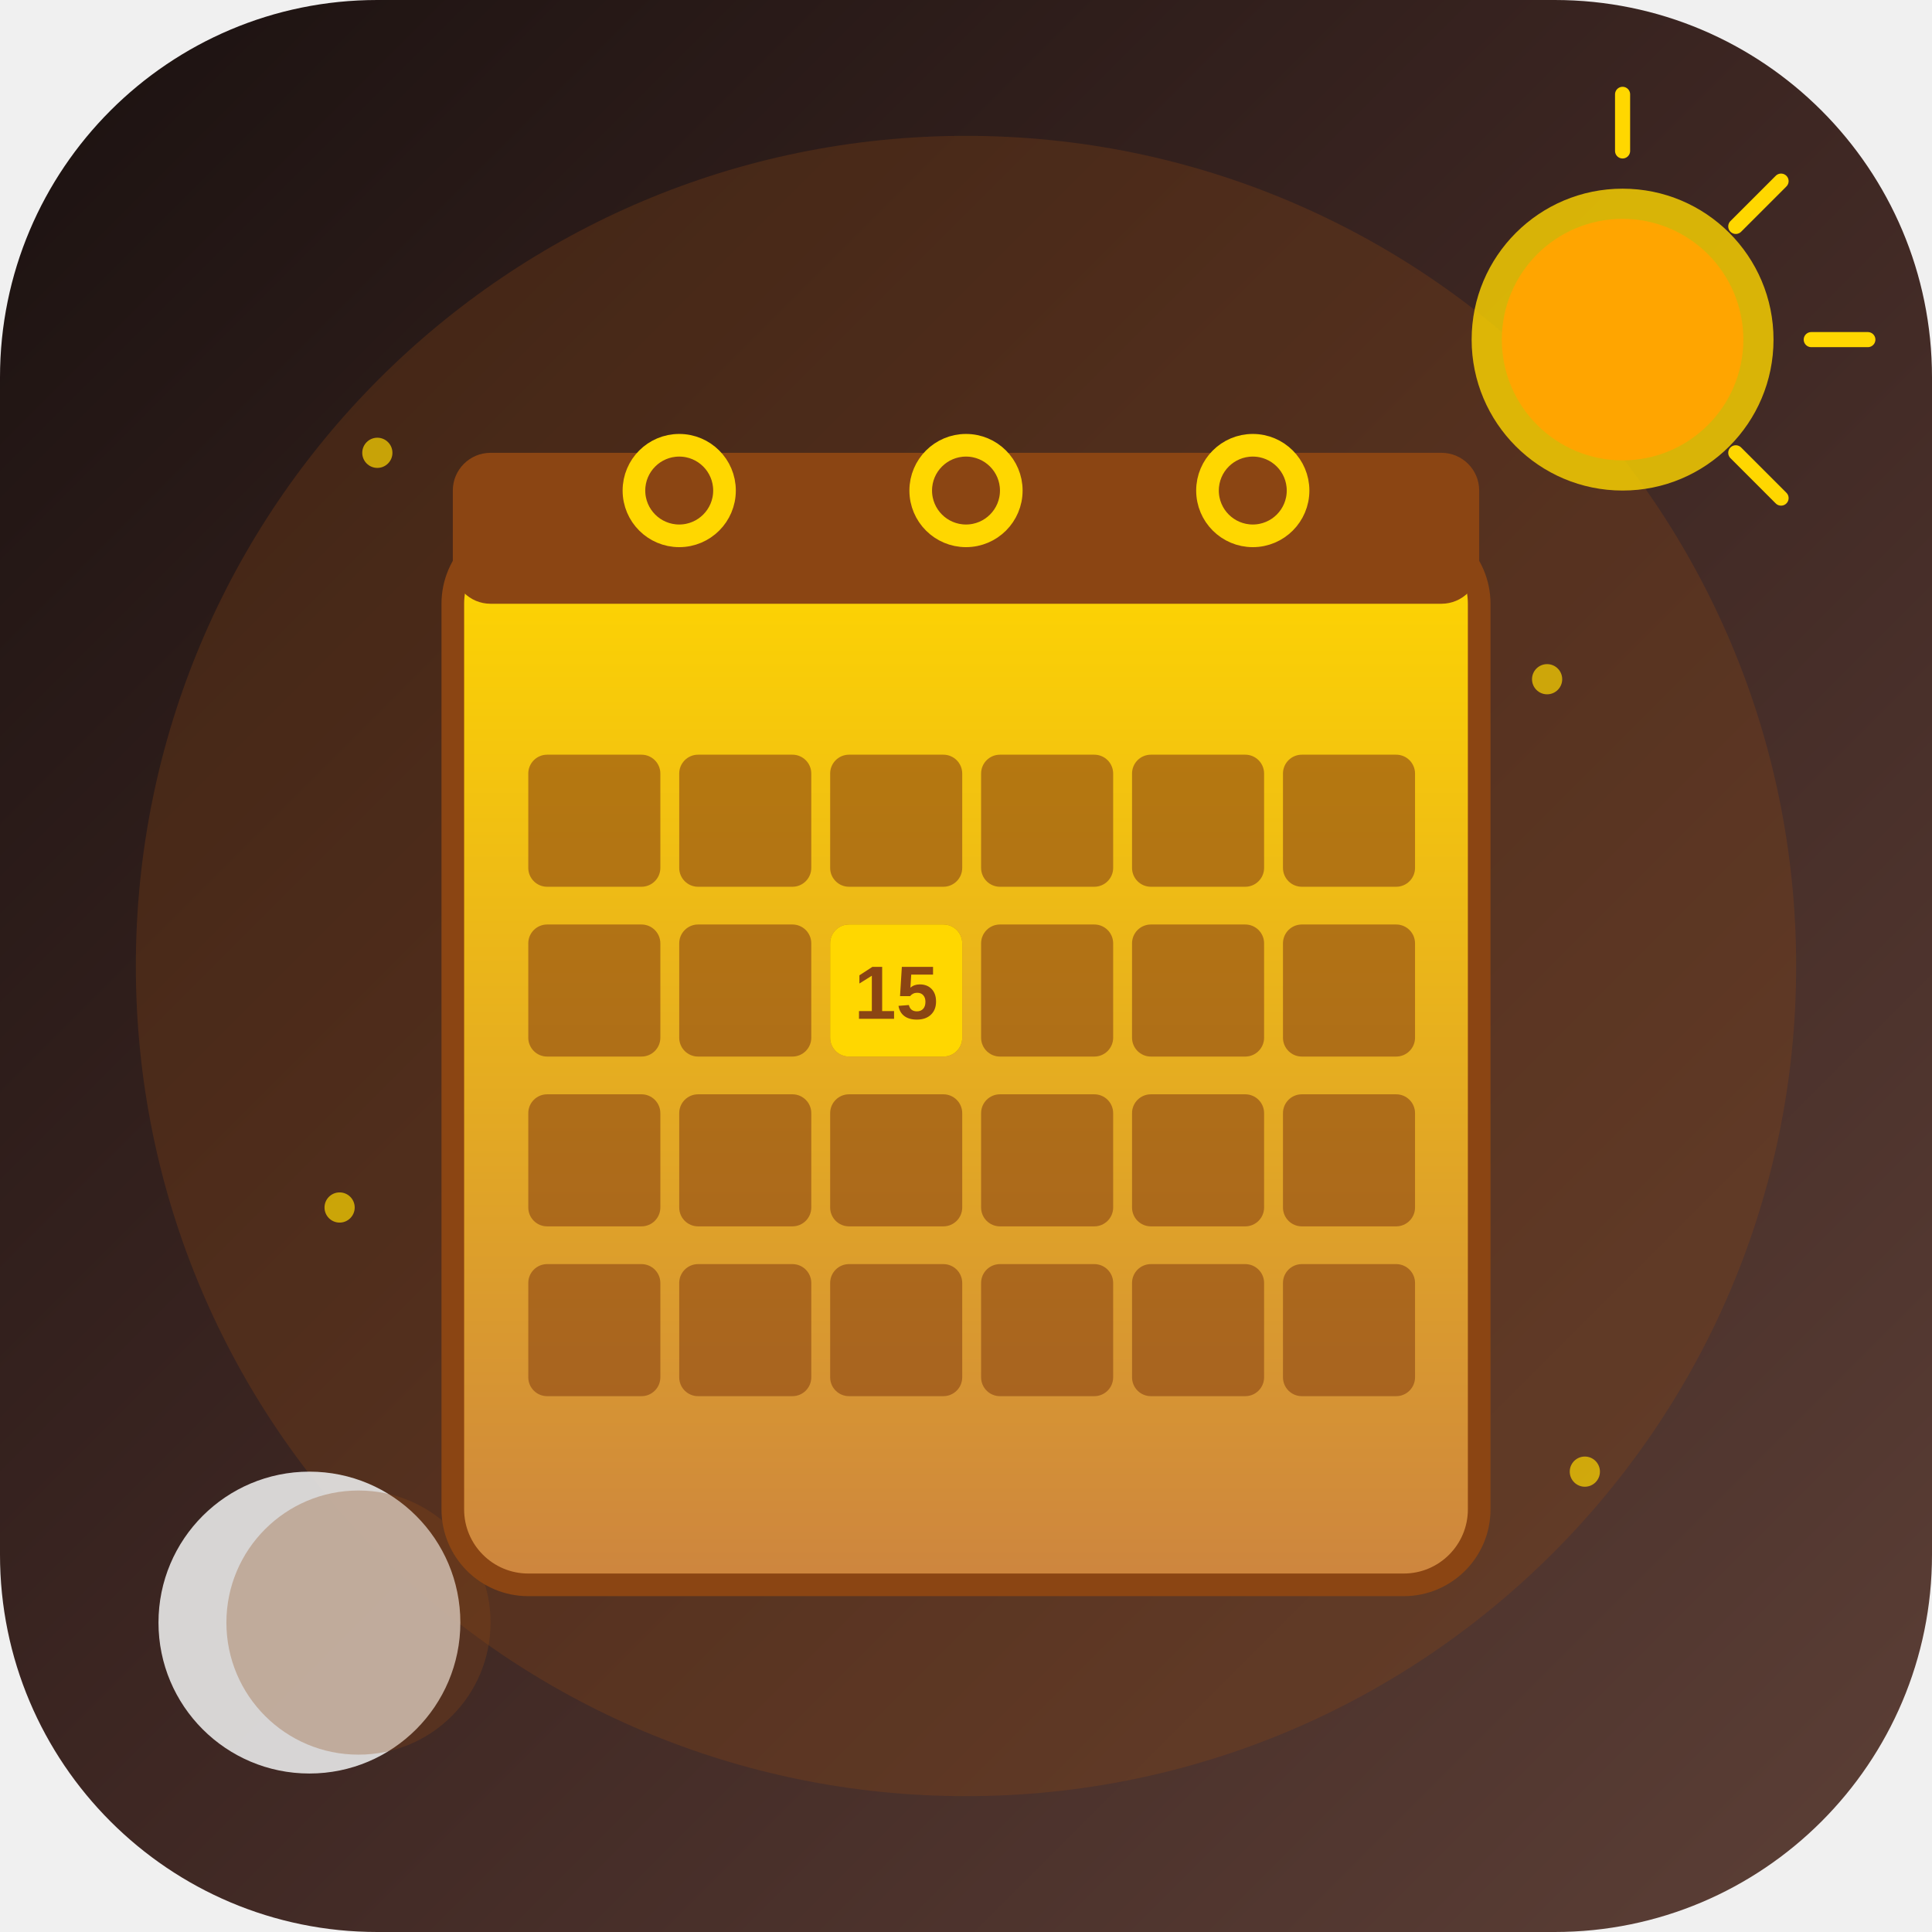
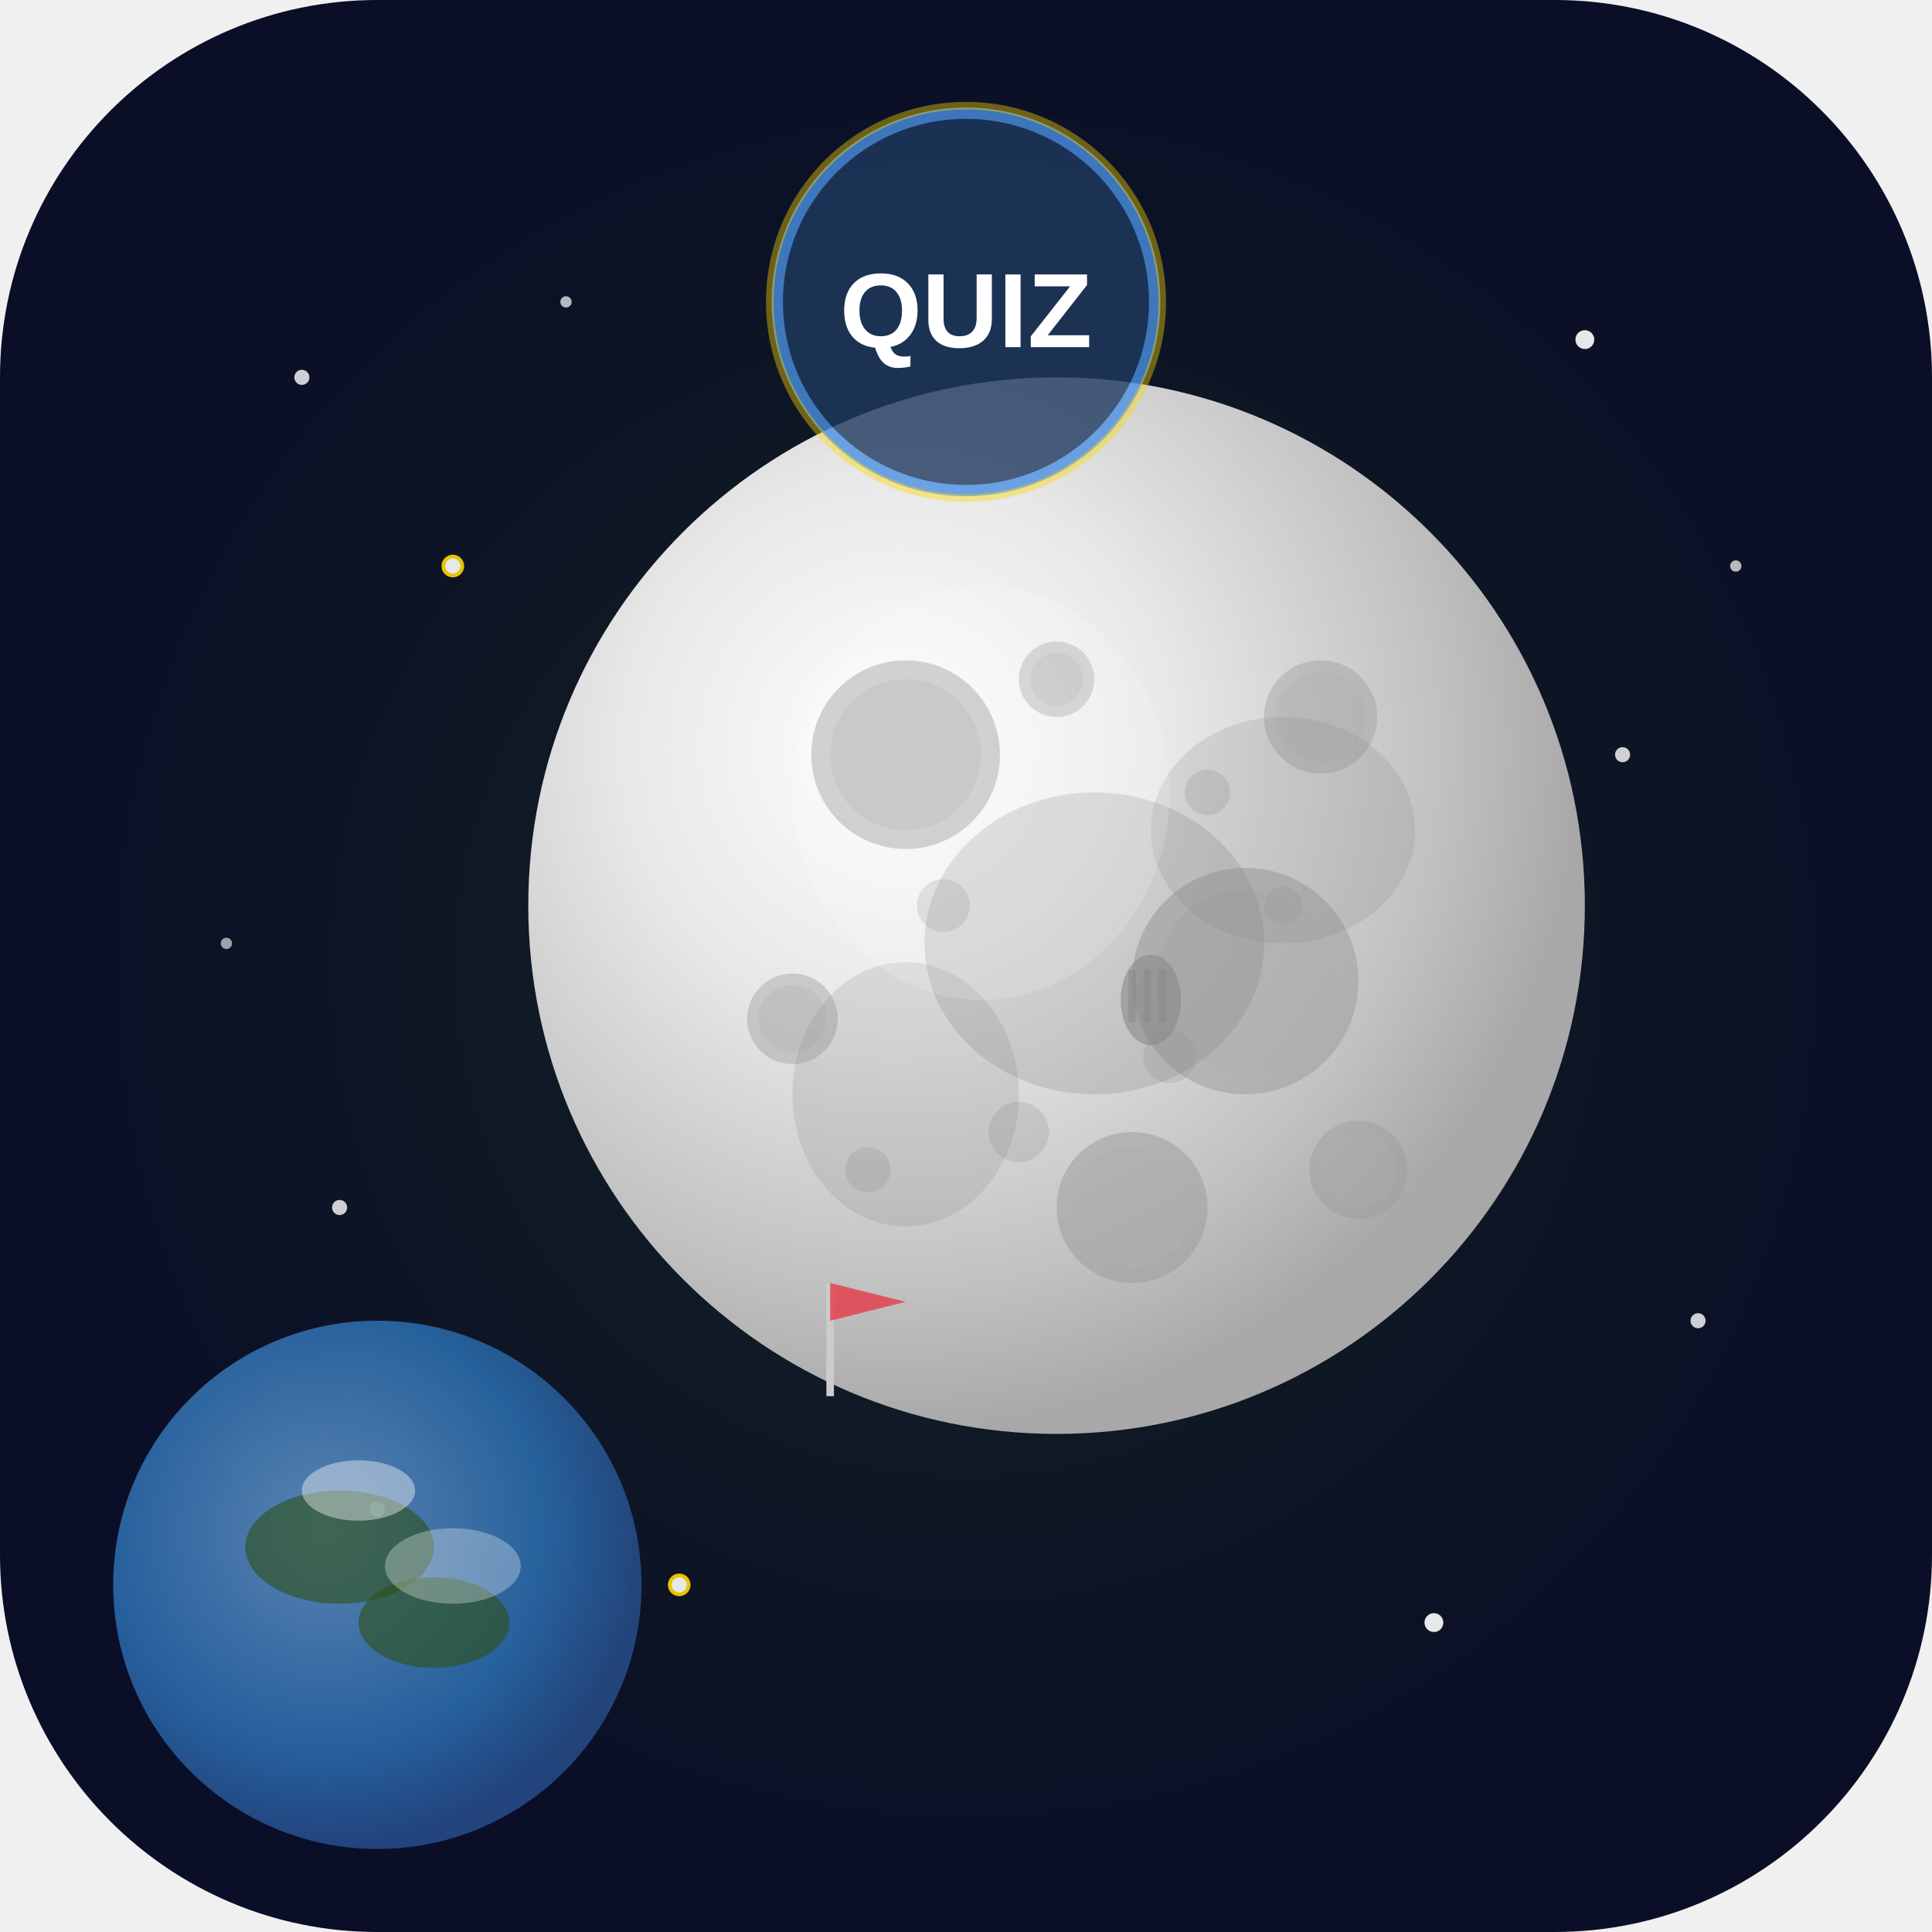
<svg xmlns="http://www.w3.org/2000/svg" width="512" height="512" viewBox="0 0 512 512">
  <defs>
-     <linearGradient id="bgGrad" x1="0%" y1="0%" x2="100%" y2="100%">
-       <stop offset="0%" style="stop-color:#1A1110;stop-opacity:1" />
-       <stop offset="50%" style="stop-color:#3E2723;stop-opacity:1" />
-       <stop offset="100%" style="stop-color:#5D4037;stop-opacity:1" />
-     </linearGradient>
-     <linearGradient id="calendarGrad" x1="0%" y1="0%" x2="0%" y2="100%">
-       <stop offset="0%" style="stop-color:#FFD700;stop-opacity:1" />
-       <stop offset="100%" style="stop-color:#CD853F;stop-opacity:1" />
-     </linearGradient>
+     <radialGradient id="spaceBg" cx="50%" cy="50%" r="50%">
+       <stop offset="0%" style="stop-color:#1a2332;stop-opacity:1" />
+       <stop offset="50%" style="stop-color:#0f1824;stop-opacity:1" />
+       <stop offset="100%" style="stop-color:#0a0e27;stop-opacity:1" />
+     </radialGradient>
+     <radialGradient id="moonGrad" cx="35%" cy="35%" r="65%">
+       <stop offset="0%" style="stop-color:#ffffff;stop-opacity:1" />
+       <stop offset="40%" style="stop-color:#e8e8e8;stop-opacity:1" />
+       <stop offset="80%" style="stop-color:#c0c0c0;stop-opacity:1" />
+       <stop offset="100%" style="stop-color:#a8a8a8;stop-opacity:1" />
+     </radialGradient>
+     <radialGradient id="earthGrad" cx="40%" cy="40%" r="60%">
+       <stop offset="0%" style="stop-color:#7cb5ec;stop-opacity:1" />
+       <stop offset="70%" style="stop-color:#3182ce;stop-opacity:1" />
+       <stop offset="100%" style="stop-color:#2c5aa0;stop-opacity:1" />
+     </radialGradient>
  </defs>
-   <rect width="512" height="512" fill="url(#bgGrad)" rx="100" />
-   <circle cx="256" cy="256" r="220" fill="#8B4513" opacity="0.3" />
-   <rect x="120" y="140" width="272" height="280" rx="20" fill="url(#calendarGrad)" stroke="#8B4513" stroke-width="6" />
-   <rect x="120" y="120" width="272" height="40" rx="10" fill="#8B4513" />
-   <circle cx="180" cy="130" r="12" fill="none" stroke="#FFD700" stroke-width="6" />
-   <circle cx="256" cy="130" r="12" fill="none" stroke="#FFD700" stroke-width="6" />
-   <circle cx="332" cy="130" r="12" fill="none" stroke="#FFD700" stroke-width="6" />
-   <rect x="140" y="200" width="35" height="35" rx="5" fill="#8B4513" opacity="0.6" />
-   <rect x="180" y="200" width="35" height="35" rx="5" fill="#8B4513" opacity="0.6" />
-   <rect x="220" y="200" width="35" height="35" rx="5" fill="#8B4513" opacity="0.6" />
-   <rect x="260" y="200" width="35" height="35" rx="5" fill="#8B4513" opacity="0.6" />
-   <rect x="300" y="200" width="35" height="35" rx="5" fill="#8B4513" opacity="0.6" />
-   <rect x="340" y="200" width="35" height="35" rx="5" fill="#8B4513" opacity="0.6" />
-   <rect x="140" y="245" width="35" height="35" rx="5" fill="#8B4513" opacity="0.6" />
-   <rect x="180" y="245" width="35" height="35" rx="5" fill="#8B4513" opacity="0.6" />
-   <rect x="220" y="245" width="35" height="35" rx="5" fill="#8B4513" opacity="0.6" />
-   <rect x="260" y="245" width="35" height="35" rx="5" fill="#8B4513" opacity="0.6" />
-   <rect x="300" y="245" width="35" height="35" rx="5" fill="#8B4513" opacity="0.6" />
-   <rect x="340" y="245" width="35" height="35" rx="5" fill="#8B4513" opacity="0.6" />
-   <rect x="140" y="290" width="35" height="35" rx="5" fill="#8B4513" opacity="0.6" />
-   <rect x="180" y="290" width="35" height="35" rx="5" fill="#8B4513" opacity="0.6" />
-   <rect x="220" y="290" width="35" height="35" rx="5" fill="#8B4513" opacity="0.6" />
-   <rect x="260" y="290" width="35" height="35" rx="5" fill="#8B4513" opacity="0.6" />
-   <rect x="300" y="290" width="35" height="35" rx="5" fill="#8B4513" opacity="0.6" />
-   <rect x="340" y="290" width="35" height="35" rx="5" fill="#8B4513" opacity="0.6" />
-   <rect x="140" y="335" width="35" height="35" rx="5" fill="#8B4513" opacity="0.6" />
-   <rect x="180" y="335" width="35" height="35" rx="5" fill="#8B4513" opacity="0.6" />
-   <rect x="220" y="335" width="35" height="35" rx="5" fill="#8B4513" opacity="0.6" />
-   <rect x="260" y="335" width="35" height="35" rx="5" fill="#8B4513" opacity="0.6" />
-   <rect x="300" y="335" width="35" height="35" rx="5" fill="#8B4513" opacity="0.6" />
-   <rect x="340" y="335" width="35" height="35" rx="5" fill="#8B4513" opacity="0.6" />
-   <rect x="220" y="245" width="35" height="35" rx="5" fill="#FFD700" />
-   <text x="237.5" y="270" text-anchor="middle" fill="#8B4513" font-size="20" font-weight="bold" font-family="Arial">15</text>
-   <circle cx="430" cy="90" r="40" fill="#FFD700" opacity="0.8" />
-   <circle cx="430" cy="90" r="32" fill="#FFA500" />
-   <line x1="430" y1="40" x2="430" y2="25" stroke="#FFD700" stroke-width="4" stroke-linecap="round" />
-   <line x1="460" y1="60" x2="472" y2="48" stroke="#FFD700" stroke-width="4" stroke-linecap="round" />
-   <line x1="480" y1="90" x2="495" y2="90" stroke="#FFD700" stroke-width="4" stroke-linecap="round" />
-   <line x1="460" y1="120" x2="472" y2="132" stroke="#FFD700" stroke-width="4" stroke-linecap="round" />
-   <circle cx="82" cy="430" r="40" fill="#E8E8E8" opacity="0.9" />
-   <circle cx="95" cy="430" r="35" fill="#8B4513" opacity="0.3" />
-   <circle cx="100" cy="120" r="4" fill="#FFD700" opacity="0.7" />
-   <circle cx="410" cy="180" r="4" fill="#FFD700" opacity="0.7" />
-   <circle cx="90" cy="320" r="4" fill="#FFD700" opacity="0.7" />
-   <circle cx="420" cy="390" r="4" fill="#FFD700" opacity="0.7" />
+   <rect width="512" height="512" fill="url(#spaceBg)" rx="100" />
+   <circle cx="80" cy="100" r="2" fill="#ffffff" opacity="0.8" />
+   <circle cx="420" cy="90" r="2.5" fill="#ffffff" opacity="0.9" />
+   <circle cx="100" cy="400" r="2" fill="#ffffff" opacity="0.7" />
+   <circle cx="450" cy="350" r="2" fill="#ffffff" opacity="0.8" />
+   <circle cx="60" cy="250" r="1.5" fill="#ffffff" opacity="0.6" />
+   <circle cx="430" cy="200" r="2" fill="#ffffff" opacity="0.8" />
+   <circle cx="150" cy="80" r="1.5" fill="#ffffff" opacity="0.7" />
+   <circle cx="380" cy="430" r="2.5" fill="#ffffff" opacity="0.9" />
+   <circle cx="90" cy="320" r="2" fill="#ffffff" opacity="0.8" />
+   <circle cx="460" cy="150" r="1.5" fill="#ffffff" opacity="0.7" />
+   <g opacity="0.9">
+     <circle cx="120" cy="150" r="3" fill="#ffd700" />
+     <circle cx="120" cy="150" r="2" fill="#ffffff" />
+   </g>
+   <g opacity="0.85">
+     <circle cx="400" cy="280" r="3" fill="#ffd700" />
+     <circle cx="400" cy="280" r="2" fill="#ffffff" />
+   </g>
+   <g opacity="0.9">
+     <circle cx="180" cy="420" r="3" fill="#ffd700" />
+     <circle cx="180" cy="420" r="2" fill="#ffffff" />
+   </g>
+   <circle cx="100" cy="420" r="70" fill="url(#earthGrad)" opacity="0.7" />
+   <ellipse cx="90" cy="410" rx="25" ry="15" fill="#2d5016" opacity="0.6" />
+   <ellipse cx="115" cy="430" rx="20" ry="12" fill="#2d5016" opacity="0.6" />
+   <ellipse cx="95" cy="395" rx="15" ry="8" fill="#ffffff" opacity="0.4" />
+   <ellipse cx="120" cy="415" rx="18" ry="10" fill="#ffffff" opacity="0.3" />
+   <circle cx="280" cy="240" r="140" fill="url(#moonGrad)" />
+   <circle cx="240" cy="200" r="25" fill="#999999" opacity="0.5" />
+   <circle cx="240" cy="200" r="20" fill="#b0b0b0" opacity="0.4" />
+   <circle cx="330" cy="260" r="30" fill="#999999" opacity="0.5" />
+   <circle cx="330" cy="260" r="24" fill="#b0b0b0" opacity="0.4" />
+   <circle cx="300" cy="320" r="20" fill="#999999" opacity="0.5" />
+   <circle cx="300" cy="320" r="16" fill="#b0b0b0" opacity="0.4" />
+   <circle cx="350" cy="190" r="15" fill="#999999" opacity="0.4" />
+   <circle cx="350" cy="190" r="12" fill="#b0b0b0" opacity="0.3" />
+   <circle cx="210" cy="270" r="12" fill="#999999" opacity="0.4" />
+   <circle cx="210" cy="270" r="9" fill="#b0b0b0" opacity="0.3" />
+   <circle cx="280" cy="180" r="10" fill="#999999" opacity="0.4" />
+   <circle cx="280" cy="180" r="7" fill="#b0b0b0" opacity="0.3" />
+   <circle cx="360" cy="310" r="13" fill="#999999" opacity="0.4" />
+   <circle cx="360" cy="310" r="10" fill="#b0b0b0" opacity="0.3" />
+   <circle cx="250" cy="240" r="7" fill="#999999" opacity="0.3" />
+   <circle cx="320" cy="210" r="6" fill="#999999" opacity="0.3" />
+   <circle cx="270" cy="300" r="8" fill="#999999" opacity="0.3" />
+   <circle cx="340" cy="240" r="5" fill="#999999" opacity="0.3" />
+   <circle cx="230" cy="310" r="6" fill="#999999" opacity="0.3" />
+   <circle cx="310" cy="280" r="7" fill="#999999" opacity="0.3" />
+   <ellipse cx="290" cy="250" rx="45" ry="40" fill="#808080" opacity="0.25" />
+   <ellipse cx="240" cy="290" rx="30" ry="35" fill="#808080" opacity="0.2" />
+   <ellipse cx="340" cy="220" rx="35" ry="30" fill="#808080" opacity="0.2" />
+   <ellipse cx="260" cy="210" rx="50" ry="55" fill="#ffffff" opacity="0.15" />
+   <g transform="translate(305, 265)">
+     <ellipse cx="0" cy="0" rx="8" ry="12" fill="#888888" opacity="0.6" />
+     <rect x="-6" y="-8" width="2" height="14" fill="#888888" opacity="0.5" />
+     <rect x="-2" y="-8" width="2" height="14" fill="#888888" opacity="0.5" />
+     <rect x="2" y="-8" width="2" height="14" fill="#888888" opacity="0.5" />
+   </g>
+   <g transform="translate(220, 340)">
+     <line x1="0" y1="0" x2="0" y2="30" stroke="#cccccc" stroke-width="2" />
+     <path d="M 0,0 L 20,5 L 0,10 Z" fill="#e63946" opacity="0.8" />
+   </g>
+   <circle cx="256" cy="80" r="50" fill="#1e3a5f" opacity="0.8" stroke="#4a90e2" stroke-width="3" />
+   <text x="256" y="92" text-anchor="middle" fill="#ffffff" font-size="28" font-weight="bold" font-family="Arial, sans-serif">QUIZ</text>
+   <circle cx="256" cy="80" r="52" fill="none" stroke="#ffd700" stroke-width="2" opacity="0.4" />
</svg>
